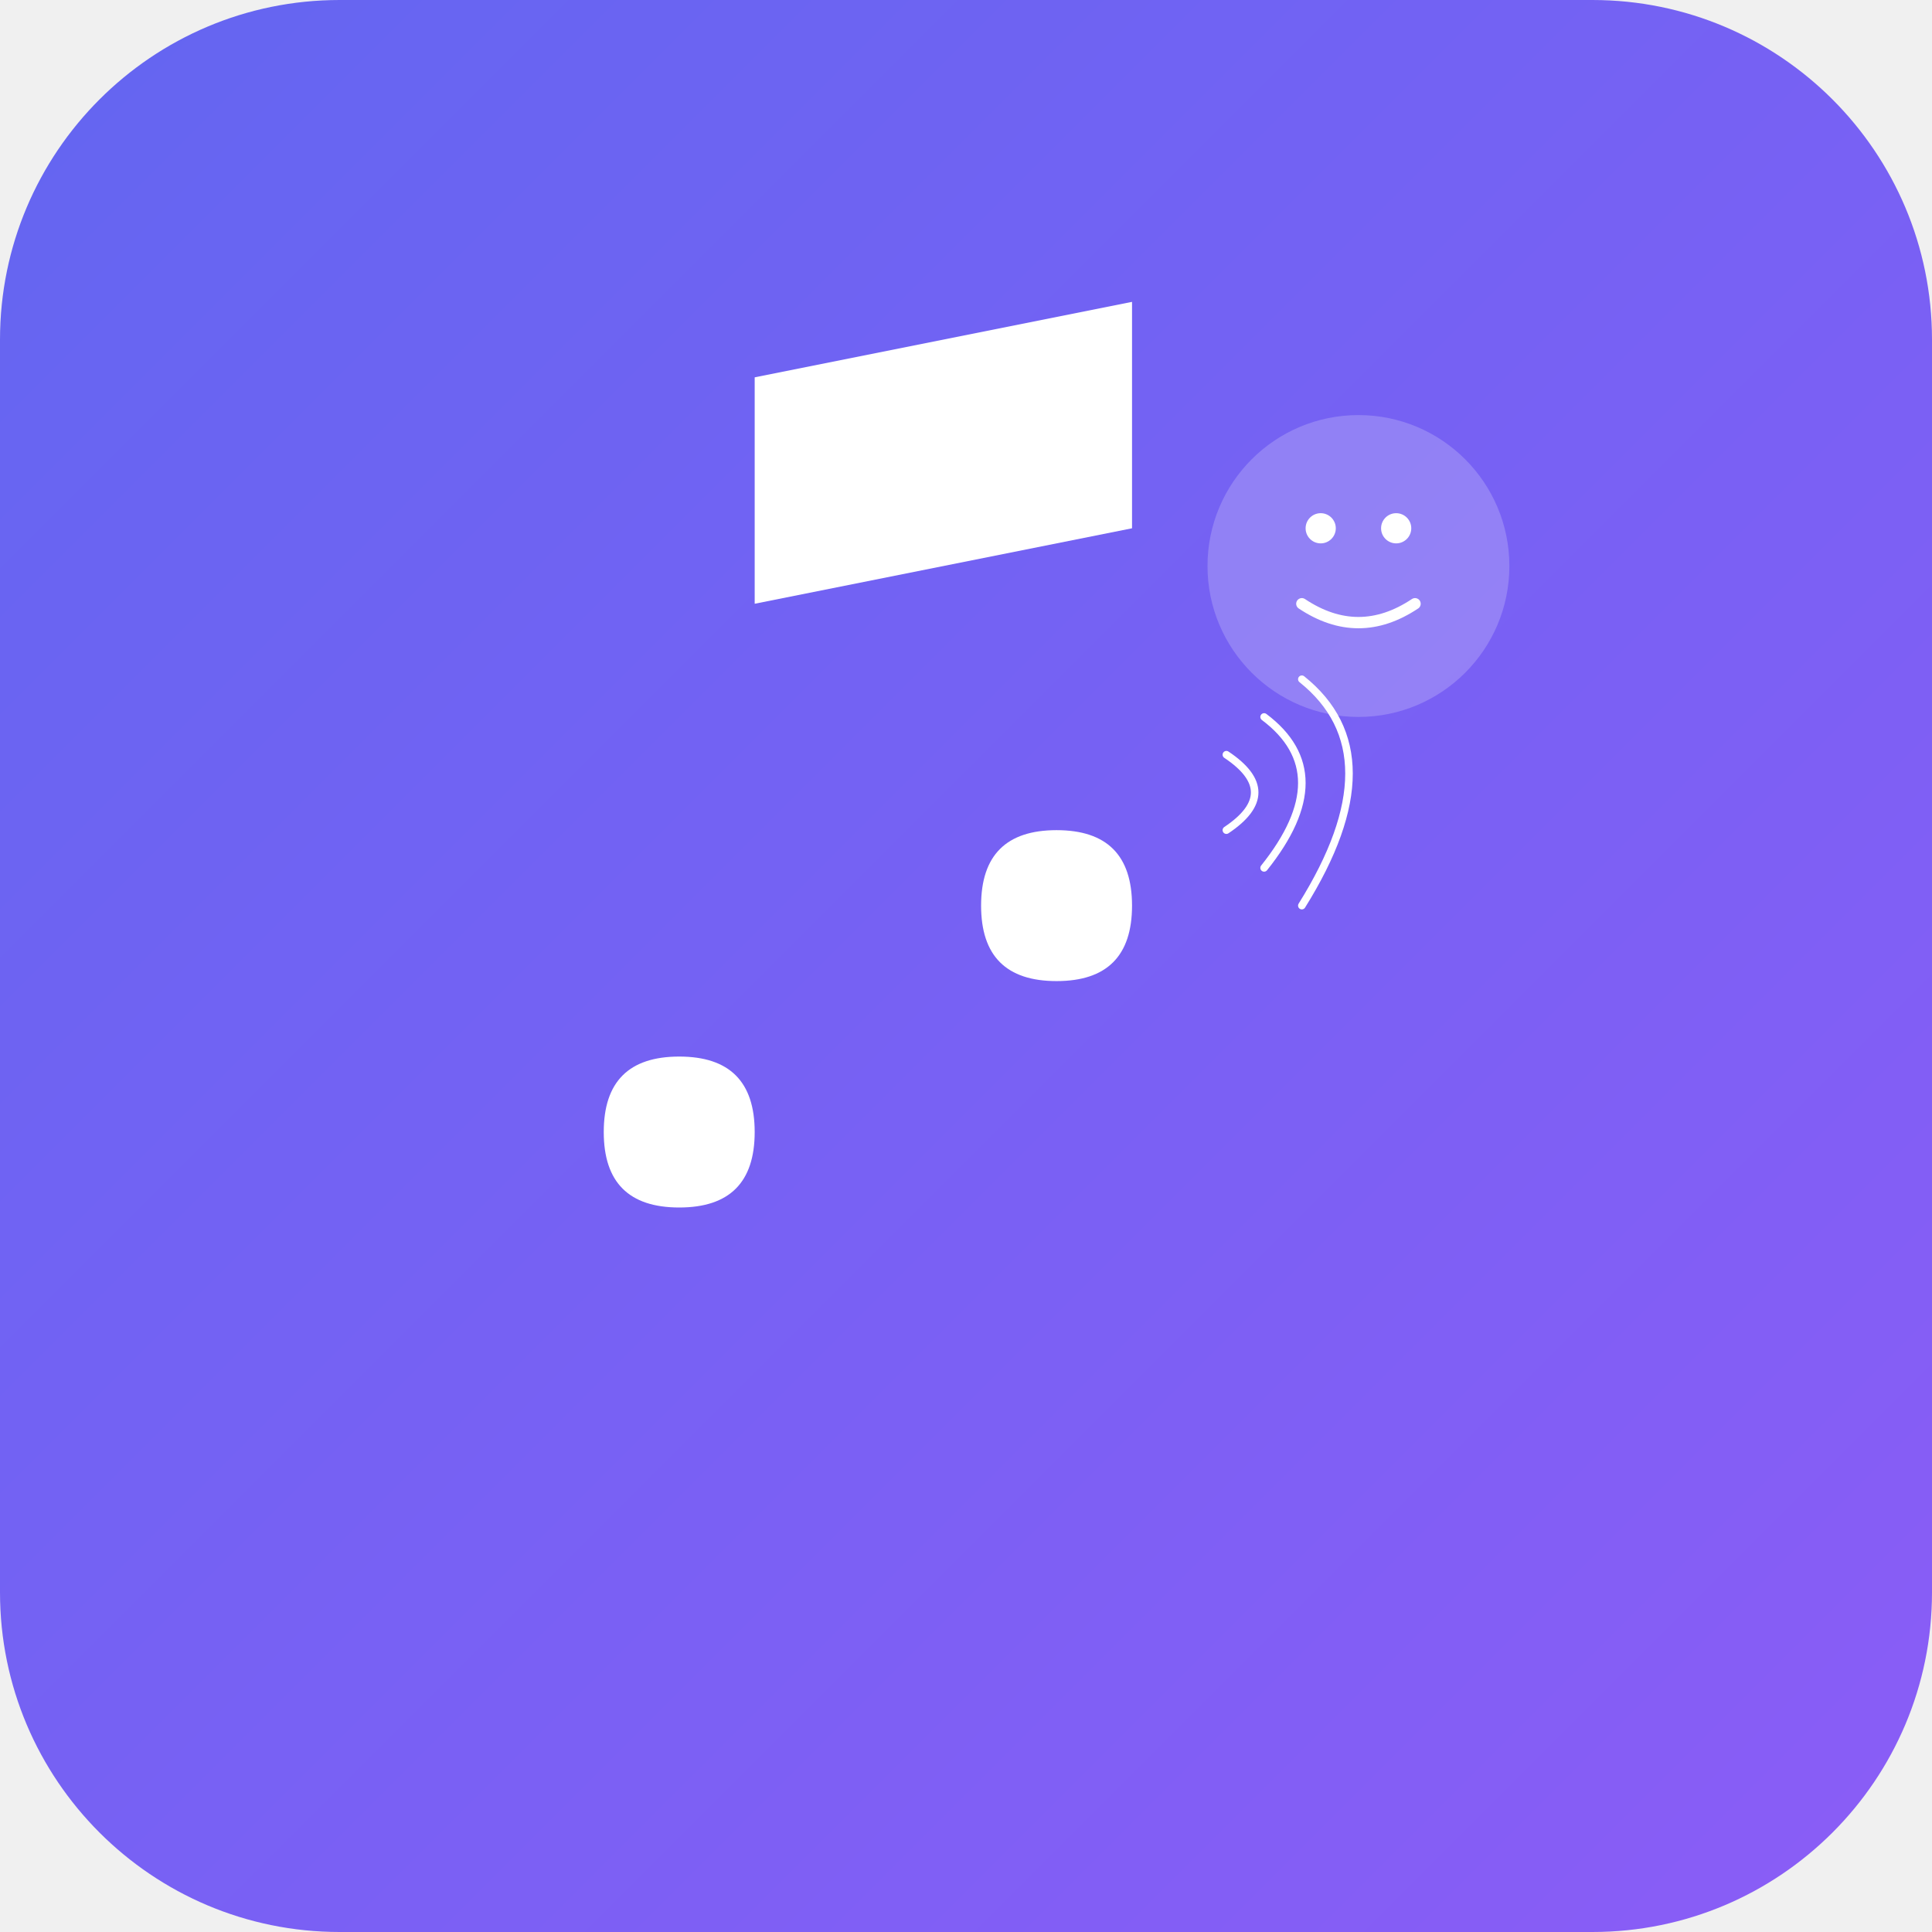
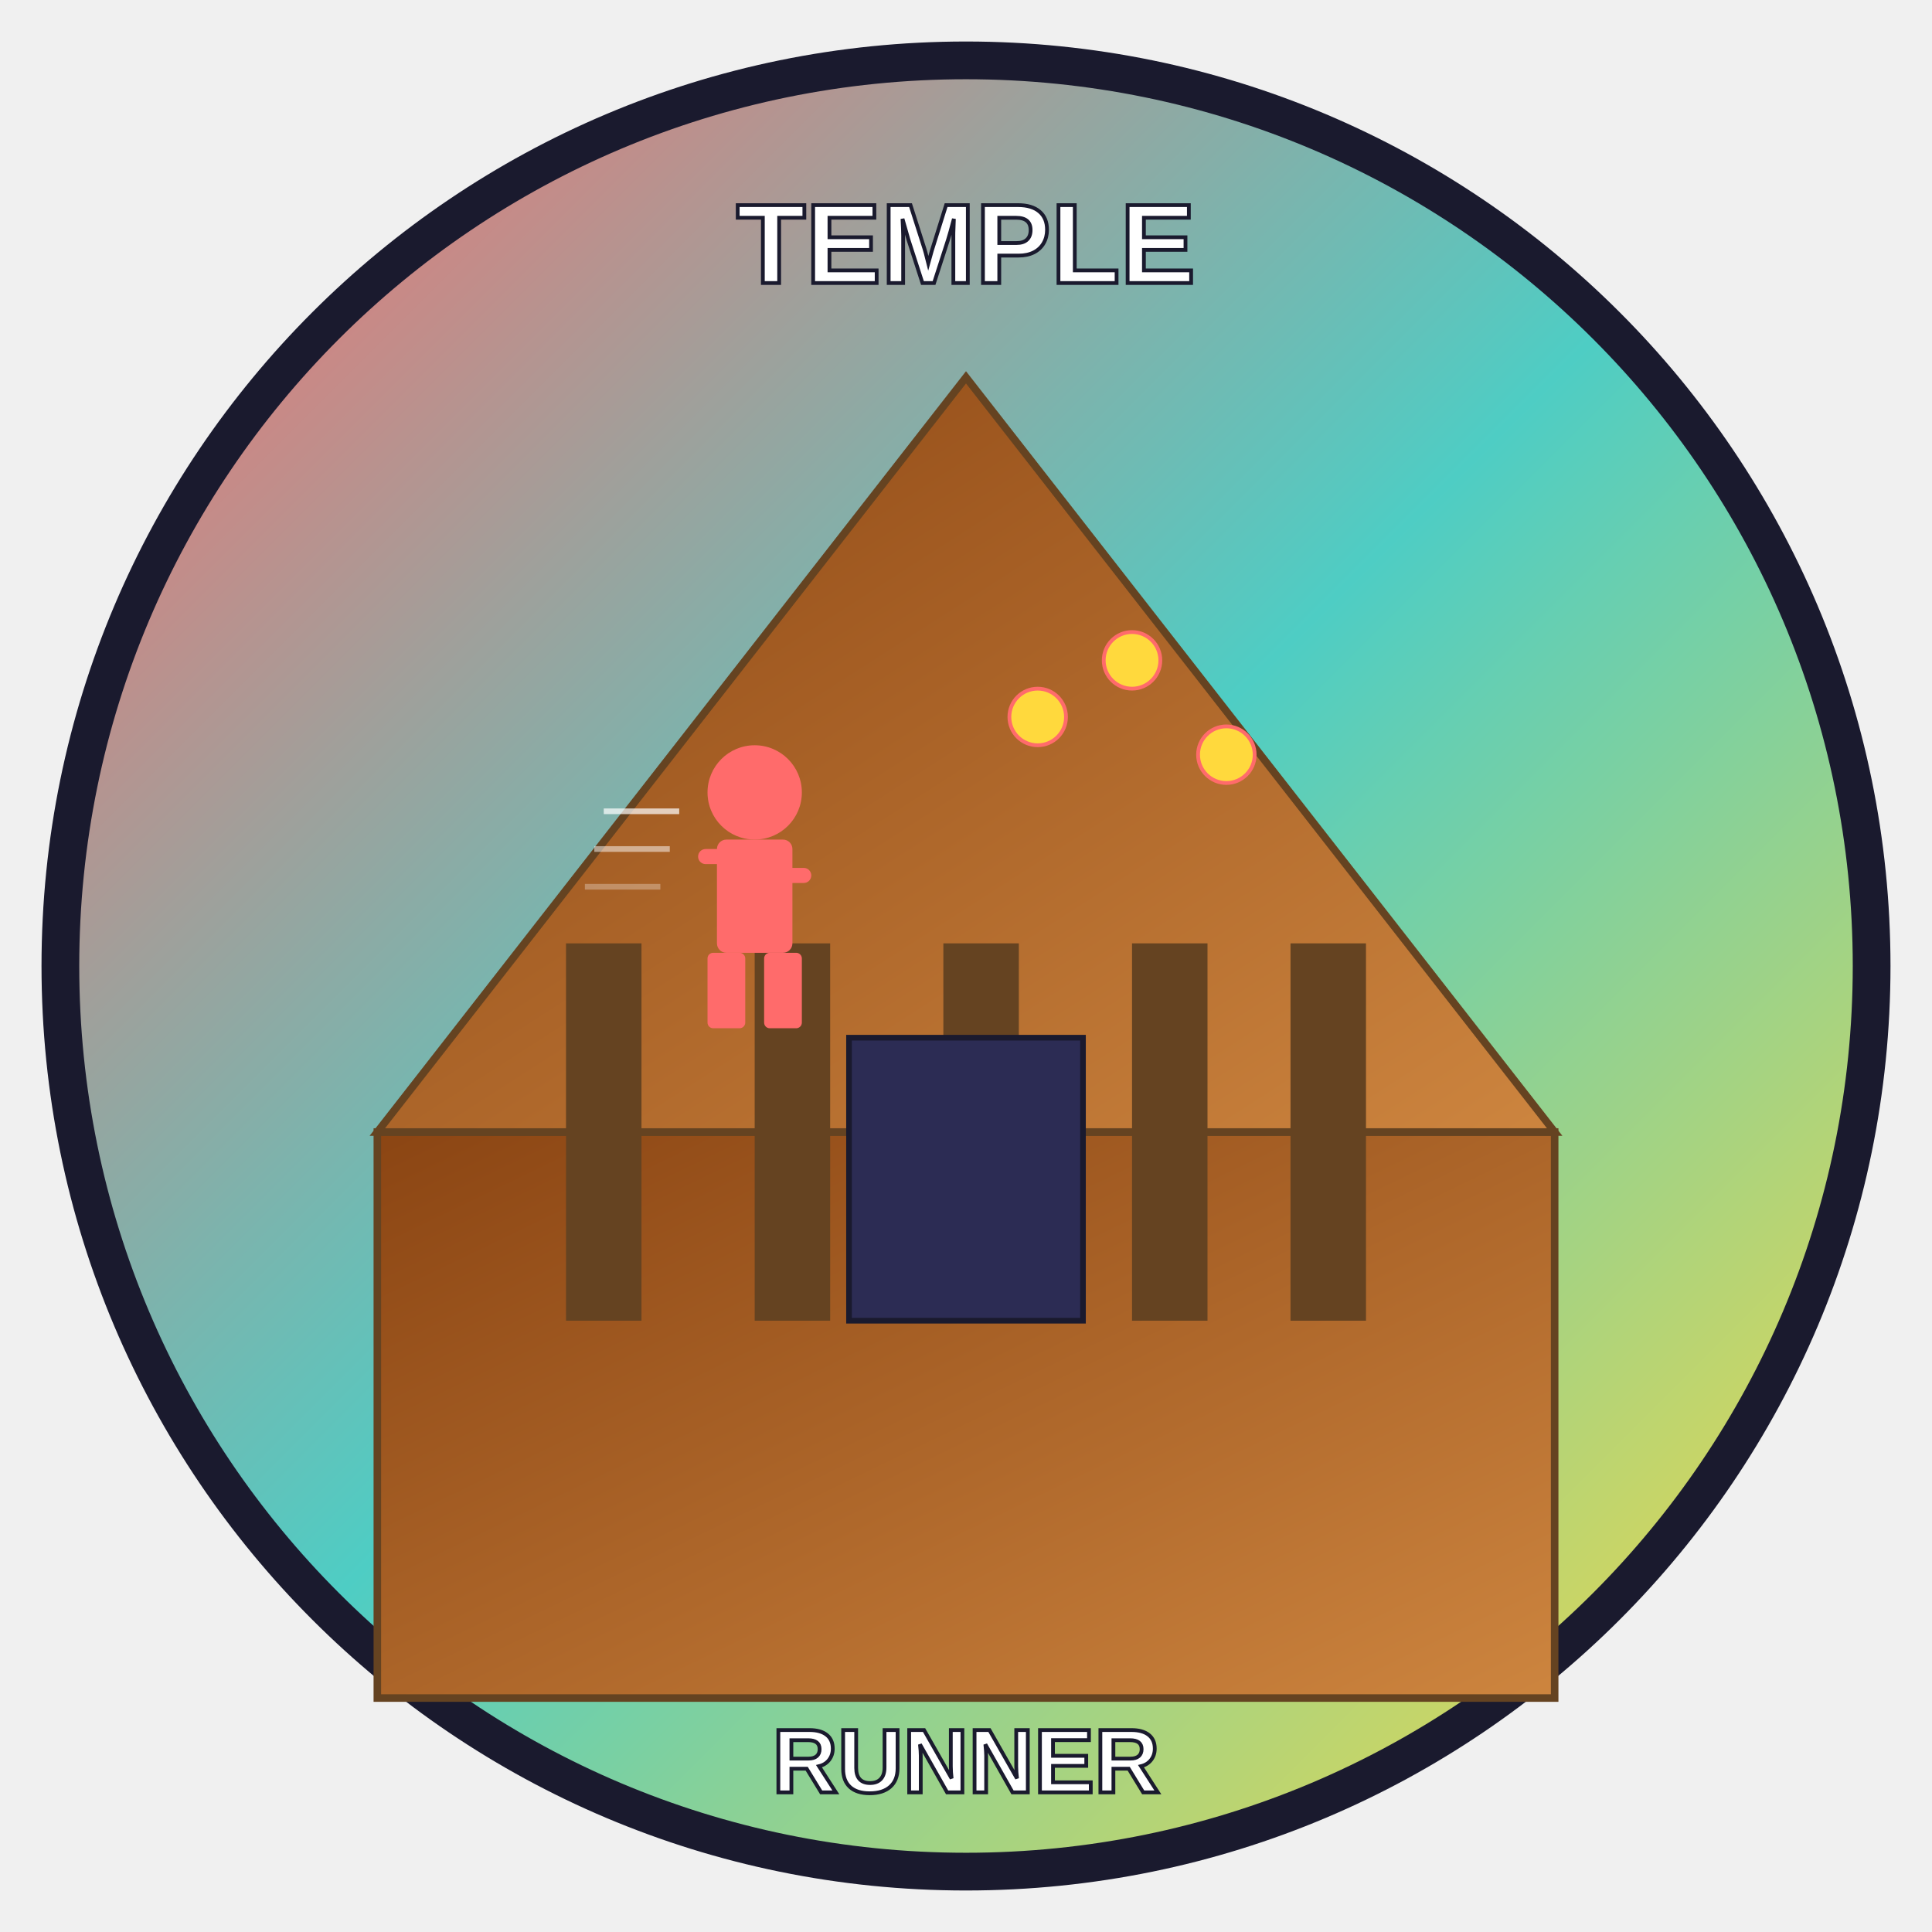
- <svg xmlns="http://www.w3.org/2000/svg" width="1024" height="1024" viewBox="0 0 1024 1024" fill="none">
-   <rect width="1024" height="1024" rx="180" fill="url(#gradient)" />
-   <path d="M400 200 L600 160 L600 480 Q600 520 560 520 Q520 520 520 480 Q520 440 560 440 Q600 440 600 480 L600 280 L400 320 L400 600 Q400 640 360 640 Q320 640 320 600 Q320 560 360 560 Q400 560 400 600 Z" fill="white" />
-   <circle cx="720" cy="300" r="80" fill="rgba(255,255,255,0.2)" />
-   <circle cx="700" cy="280" r="8" fill="white" />
-   <circle cx="740" cy="280" r="8" fill="white" />
-   <path d="M690 320 Q720 340 750 320" stroke="white" stroke-width="6" stroke-linecap="round" fill="none" />
-   <path d="M650 400 Q680 420 650 440" stroke="white" stroke-width="4" stroke-linecap="round" fill="none" />
-   <path d="M670 380 Q710 410 670 460" stroke="white" stroke-width="4" stroke-linecap="round" fill="none" />
-   <path d="M690 360 Q740 400 690 480" stroke="white" stroke-width="4" stroke-linecap="round" fill="none" />
+ <svg xmlns="http://www.w3.org/2000/svg" width="1024" height="1024" viewBox="0 0 1024 1024">
  <defs>
-     <linearGradient id="gradient" x1="0%" y1="0%" x2="100%" y2="100%">
-       <stop offset="0%" style="stop-color:#6366f1;stop-opacity:1" />
-       <stop offset="100%" style="stop-color:#8b5cf6;stop-opacity:1" />
+     <linearGradient id="iconGrad" x1="0%" y1="0%" x2="100%" y2="100%">
+       <stop offset="0%" style="stop-color:#ff6b6b;stop-opacity:1" />
+       <stop offset="50%" style="stop-color:#4ecdc4;stop-opacity:1" />
+       <stop offset="100%" style="stop-color:#ffd93d;stop-opacity:1" />
+     </linearGradient>
+     <linearGradient id="templeGrad" x1="0%" y1="0%" x2="100%" y2="100%">
+       <stop offset="0%" style="stop-color:#8B4513;stop-opacity:1" />
+       <stop offset="100%" style="stop-color:#CD853F;stop-opacity:1" />
    </linearGradient>
  </defs>
+   <circle cx="512" cy="512" r="480" fill="url(#iconGrad)" stroke="#1a1a2e" stroke-width="20" />
+   <rect x="200" y="600" width="624" height="300" fill="url(#templeGrad)" stroke="#654321" stroke-width="4" />
+   <polygon points="512,200 200,600 824,600" fill="url(#templeGrad)" stroke="#654321" stroke-width="4" />
+   <rect x="300" y="500" width="40" height="200" fill="#654321" />
+   <rect x="400" y="500" width="40" height="200" fill="#654321" />
+   <rect x="500" y="500" width="40" height="200" fill="#654321" />
+   <rect x="600" y="500" width="40" height="200" fill="#654321" />
+   <rect x="684" y="500" width="40" height="200" fill="#654321" />
+   <rect x="450" y="550" width="124" height="150" fill="#2c2c54" stroke="#1a1a2e" stroke-width="3" />
+   <circle cx="400" cy="420" r="25" fill="#ff6b6b" />
+   <rect x="380" y="445" width="40" height="60" fill="#ff6b6b" rx="5" />
+   <rect x="375" y="505" width="20" height="40" fill="#ff6b6b" rx="3" />
+   <rect x="405" y="505" width="20" height="40" fill="#ff6b6b" rx="3" />
+   <rect x="370" y="450" width="25" height="8" fill="#ff6b6b" rx="4" />
+   <rect x="405" y="460" width="25" height="8" fill="#ff6b6b" rx="4" />
+   <line x1="320" y1="430" x2="360" y2="430" stroke="#fff" stroke-width="3" opacity="0.7" />
+   <line x1="315" y1="450" x2="355" y2="450" stroke="#fff" stroke-width="3" opacity="0.5" />
+   <line x1="310" y1="470" x2="350" y2="470" stroke="#fff" stroke-width="3" opacity="0.3" />
+   <circle cx="550" cy="380" r="15" fill="#ffd93d" stroke="#ff6b6b" stroke-width="2" />
+   <circle cx="600" cy="350" r="15" fill="#ffd93d" stroke="#ff6b6b" stroke-width="2" />
+   <circle cx="650" cy="400" r="15" fill="#ffd93d" stroke="#ff6b6b" stroke-width="2" />
+   <text x="512" y="150" font-family="Arial, sans-serif" font-size="60" font-weight="bold" text-anchor="middle" fill="#fff" stroke="#1a1a2e" stroke-width="2">
+     TEMPLE
+   </text>
+   <text x="512" y="950" font-family="Arial, sans-serif" font-size="48" font-weight="bold" text-anchor="middle" fill="#fff" stroke="#1a1a2e" stroke-width="2">
+     RUNNER
+   </text>
</svg>
